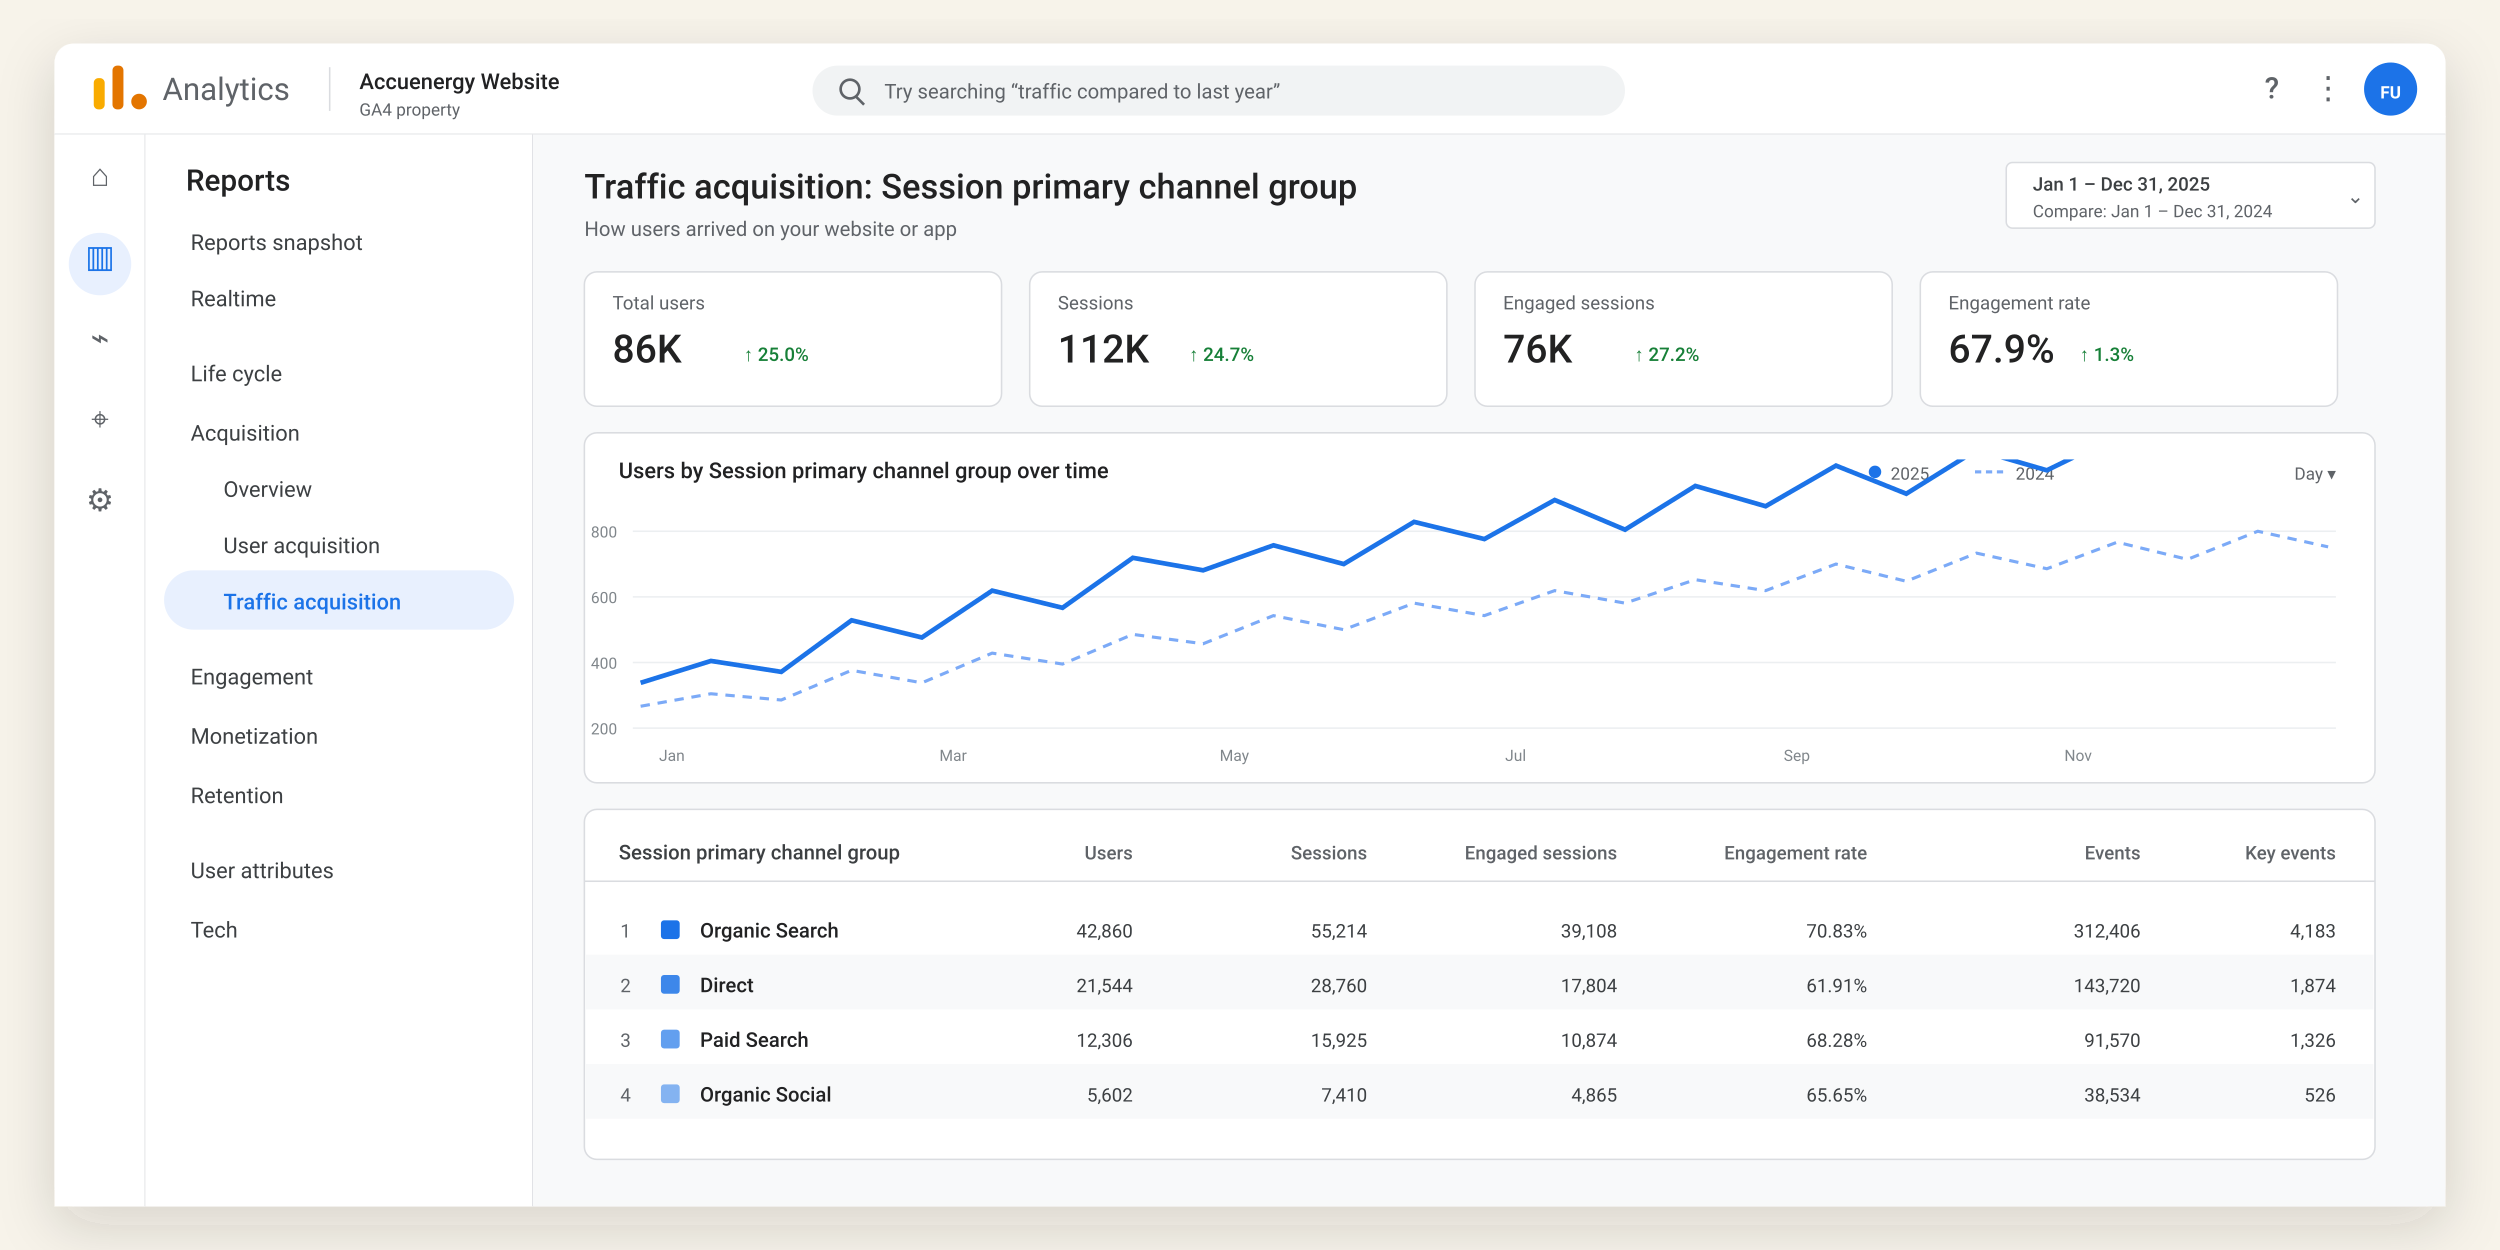
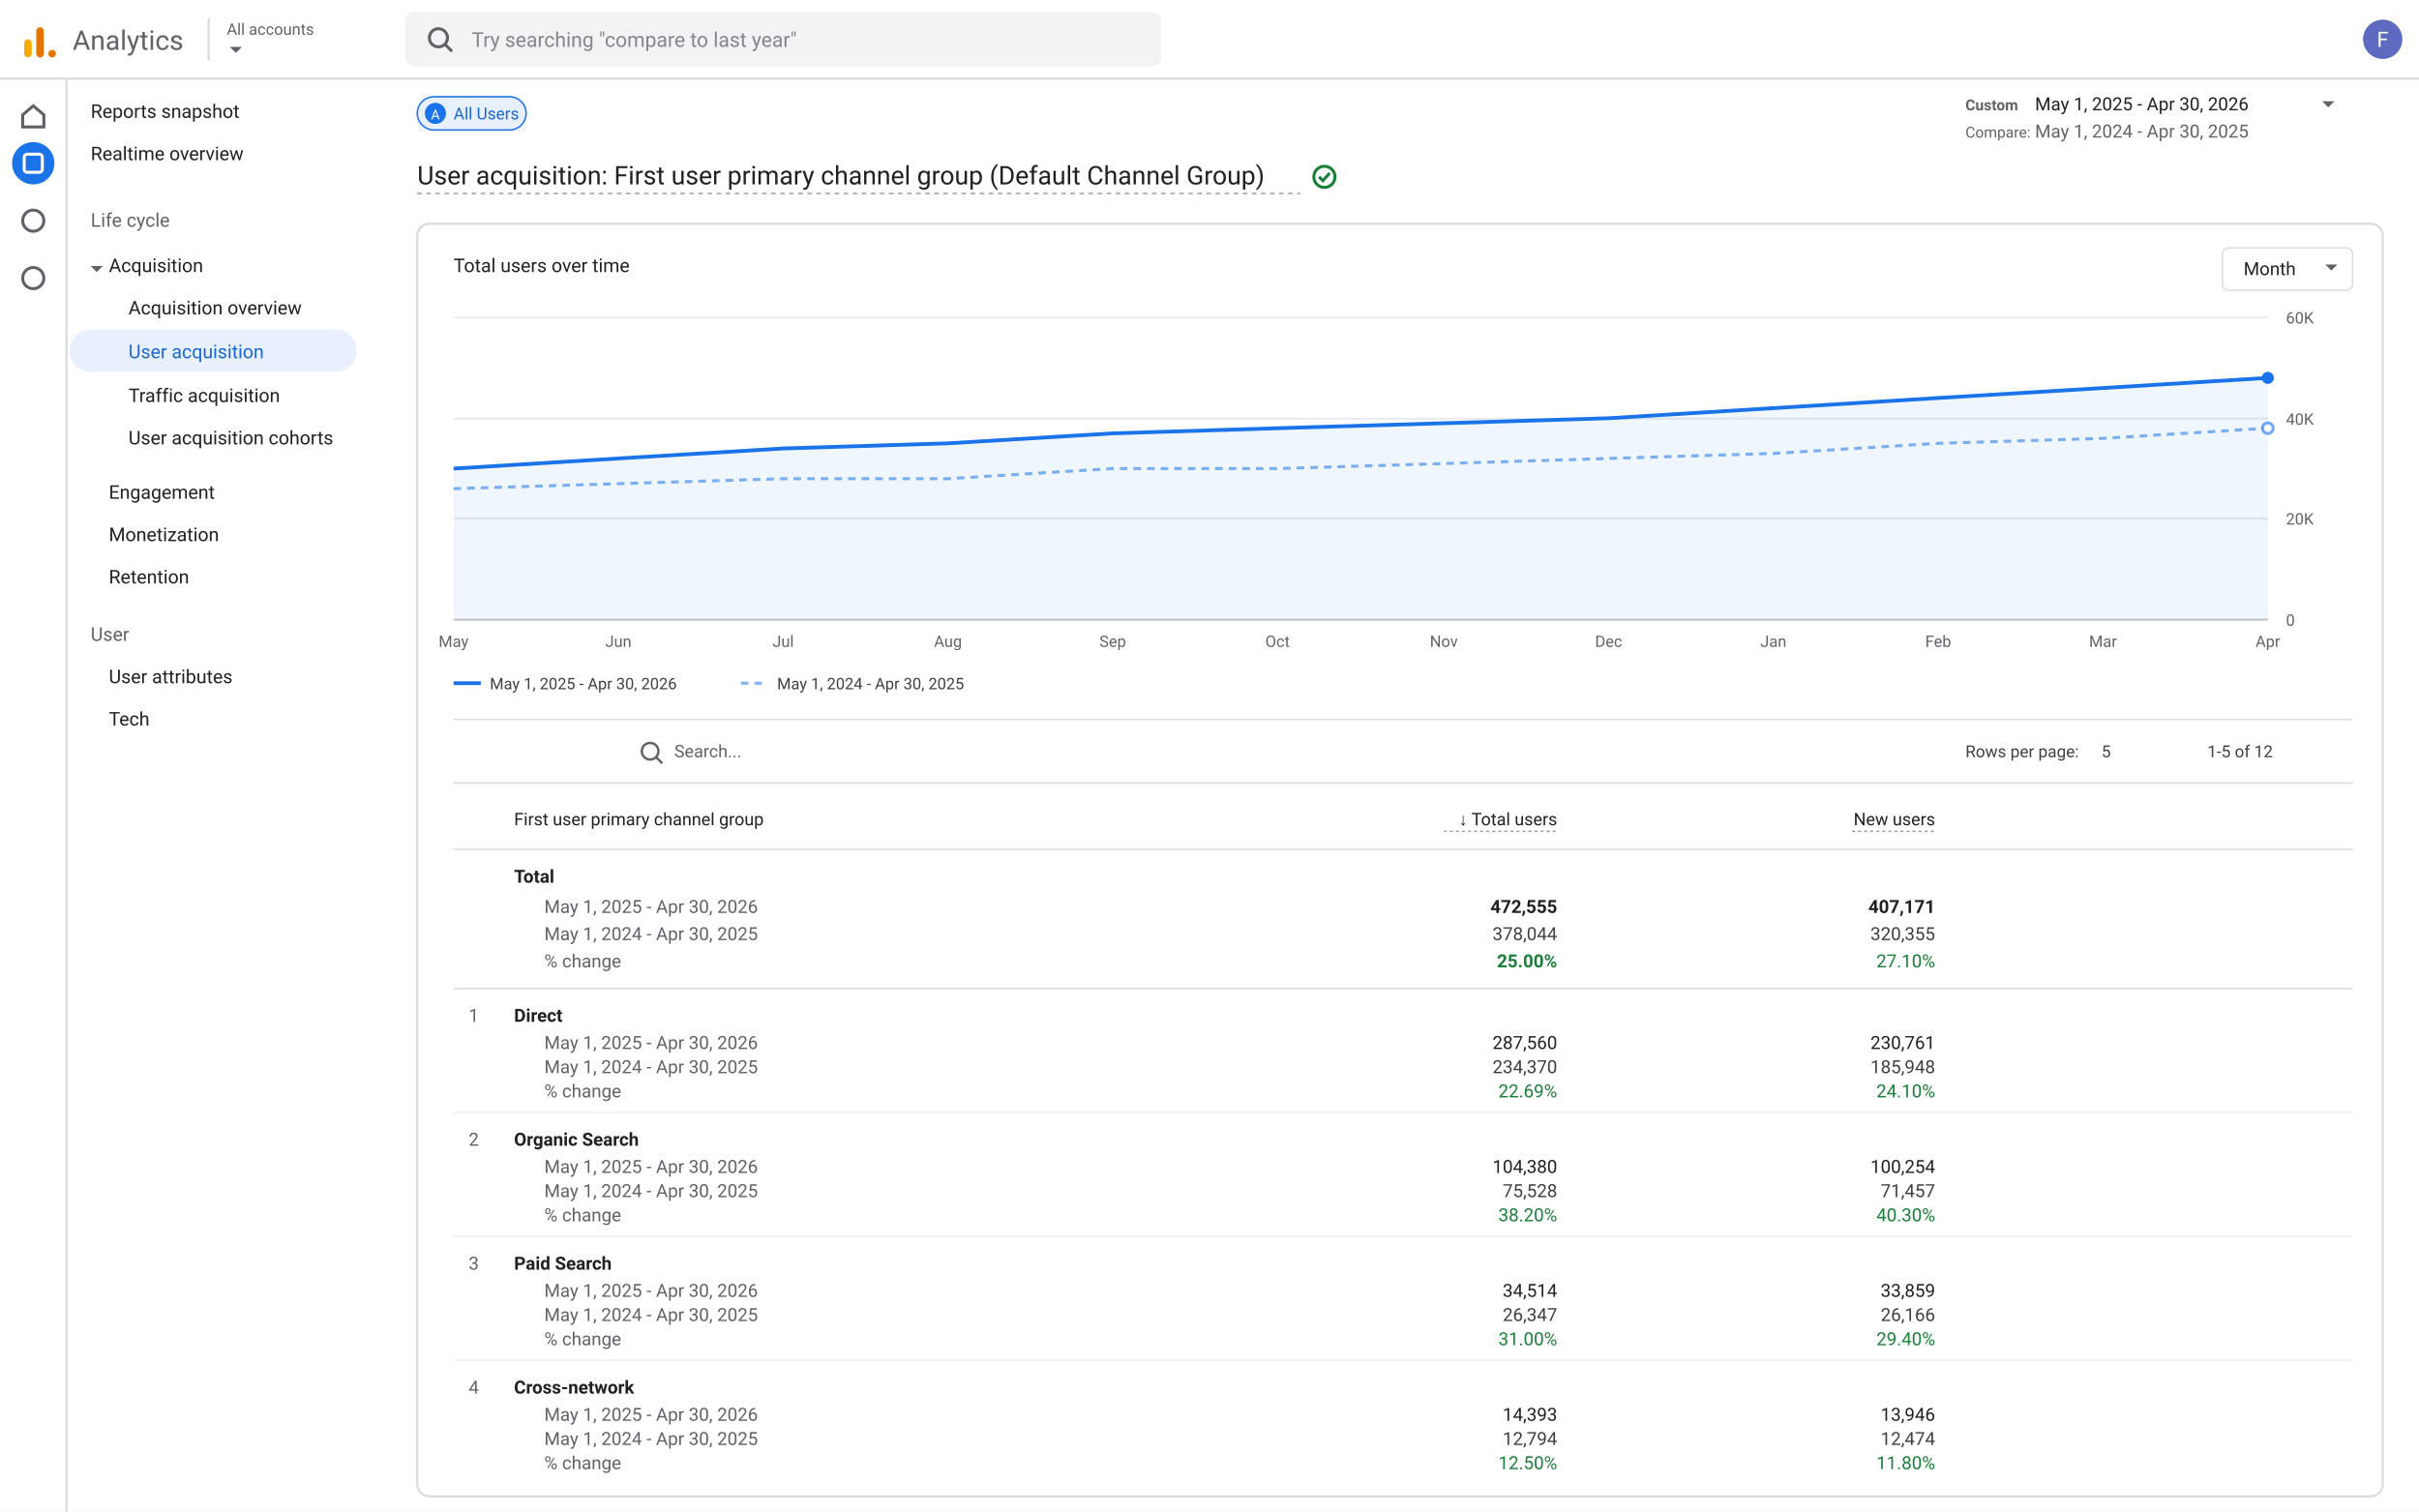
- <svg xmlns="http://www.w3.org/2000/svg" width="1600" height="800" viewBox="0 0 1600 800" font-family="Roboto, Arial, sans-serif">
-   <defs>
-     <filter id="s" x="-10%" y="-10%" width="120%" height="125%">
-       <feDropShadow dx="0" dy="12" stdDeviation="18" flood-color="#202124" flood-opacity=".16" />
-     </filter>
-     <clipPath id="plot">
-       <rect x="405" y="294" width="1090" height="185" />
-     </clipPath>
-   </defs>
-   <rect x="0" y="0" width="1600" height="800" rx="0" fill="#f7f3ea" />
-   <g filter="url(#s)">
-     <rect x="35" y="28" width="1530" height="744" rx="12" fill="#f8f9fa" />
-     <rect x="35" y="28" width="1530" height="58" rx="12" fill="#fff" />
-     <rect x="35" y="74" width="1530" height="12" rx="0" fill="#fff" />
-     <line x1="35" y1="86" x2="1565" y2="86" stroke="#dadce0" stroke-width="1" />
-     <rect x="60" y="50" width="7" height="20" rx="3" fill="#f9ab00" />
-     <rect x="72" y="42" width="7" height="28" rx="3" fill="#e37400" />
-     <circle cx="89" cy="65" r="5" fill="#e37400" />
-     <text x="104" y="64" font-size="20" fill="#5f6368" font-weight="400" text-anchor="start">Analytics</text>
-     <line x1="211" y1="43" x2="211" y2="71" stroke="#dadce0" stroke-width="1" />
-     <text x="230" y="57" font-size="14" fill="#202124" font-weight="500" text-anchor="start">Accuenergy Website</text>
-     <text x="230" y="74" font-size="11" fill="#5f6368" font-weight="400" text-anchor="start">GA4 property</text>
-     <rect x="520" y="42" width="520" height="32" rx="16" fill="#f1f3f4" />
-     <circle cx="544" cy="57" r="6" fill="none" stroke="#5f6368" stroke-width="1.7" />
-     <line x1="548" y1="62" x2="553" y2="67" stroke="#5f6368" stroke-width="1.7" />
-     <text x="566" y="63" font-size="13" fill="#5f6368" font-weight="400" text-anchor="start">Try searching “traffic compared to last year”</text>
-     <text x="1454" y="63" font-size="19" fill="#5f6368" font-weight="500" text-anchor="middle">?</text>
-     <text x="1490" y="63" font-size="20" fill="#5f6368" font-weight="500" text-anchor="middle">⋮</text>
-     <circle cx="1530" cy="57" r="17" fill="#1a73e8" />
-     <text x="1530" y="63" font-size="11" fill="#fff" font-weight="700" text-anchor="middle">FU</text>
-     <rect x="35" y="86" width="58" height="686" rx="0" fill="#fff" />
-     <line x1="93" y1="86" x2="93" y2="772" stroke="#dadce0" stroke-width="1" />
-     <text x="64" y="119" font-size="20" fill="#5f6368" font-weight="500" text-anchor="middle">⌂</text>
-     <rect x="44" y="149" width="40" height="40" rx="20" fill="#e8f0fe" />
-     <text x="64" y="171" font-size="20" fill="#1a73e8" font-weight="500" text-anchor="middle">▥</text>
-     <text x="64" y="223" font-size="20" fill="#5f6368" font-weight="500" text-anchor="middle">⌁</text>
-     <text x="64" y="275" font-size="20" fill="#5f6368" font-weight="500" text-anchor="middle">⌖</text>
-     <text x="64" y="327" font-size="20" fill="#5f6368" font-weight="500" text-anchor="middle">⚙</text>
-     <rect x="93" y="86" width="248" height="686" rx="0" fill="#fff" />
-     <line x1="341" y1="86" x2="341" y2="772" stroke="#dadce0" stroke-width="1" />
-     <text x="119" y="122" font-size="19" fill="#202124" font-weight="500" text-anchor="start">Reports</text>
-     <text x="122" y="160" font-size="14" fill="#3c4043" font-weight="400" text-anchor="start">Reports snapshot</text>
-     <text x="122" y="196" font-size="14" fill="#3c4043" font-weight="400" text-anchor="start">Realtime</text>
-     <text x="122" y="244" font-size="14" fill="#3c4043" font-weight="400" text-anchor="start">Life cycle</text>
-     <text x="122" y="282" font-size="14" fill="#3c4043" font-weight="400" text-anchor="start">Acquisition</text>
-     <text x="143" y="318" font-size="14" fill="#3c4043" font-weight="400" text-anchor="start">Overview</text>
-     <text x="143" y="354" font-size="14" fill="#3c4043" font-weight="400" text-anchor="start">User acquisition</text>
-     <rect x="105" y="365" width="224" height="38" rx="19" fill="#e8f0fe" />
-     <text x="143" y="390" font-size="14" fill="#1a73e8" font-weight="500" text-anchor="start">Traffic acquisition</text>
-     <text x="122" y="438" font-size="14" fill="#3c4043" font-weight="400" text-anchor="start">Engagement</text>
-     <text x="122" y="476" font-size="14" fill="#3c4043" font-weight="400" text-anchor="start">Monetization</text>
-     <text x="122" y="514" font-size="14" fill="#3c4043" font-weight="400" text-anchor="start">Retention</text>
-     <text x="122" y="562" font-size="14" fill="#3c4043" font-weight="400" text-anchor="start">User attributes</text>
-     <text x="122" y="600" font-size="14" fill="#3c4043" font-weight="400" text-anchor="start">Tech</text>
-     <rect x="341" y="86" width="1224" height="686" rx="0" fill="#f8f9fa" />
-     <text x="374" y="127" font-size="22" fill="#202124" font-weight="500" text-anchor="start">Traffic acquisition: Session primary channel group</text>
-     <text x="374" y="151" font-size="13" fill="#5f6368" font-weight="400" text-anchor="start">How users arrived on your website or app</text>
-     <rect x="1284" y="104" width="236" height="42" rx="4" fill="#fff" stroke="#dadce0" stroke-width="1" />
-     <text x="1301" y="122" font-size="12" fill="#3c4043" font-weight="500" text-anchor="start">Jan 1 – Dec 31, 2025</text>
-     <text x="1301" y="139" font-size="11" fill="#5f6368" font-weight="400" text-anchor="start">Compare: Jan 1 – Dec 31, 2024</text>
-     <text x="1502" y="130" font-size="13" fill="#5f6368" font-weight="400" text-anchor="start">⌄</text>
-     <rect x="374" y="174" width="267" height="86" rx="8" fill="#fff" stroke="#dadce0" stroke-width="1" />
-     <text x="392" y="198" font-size="12" fill="#5f6368" font-weight="400" text-anchor="start">Total users</text>
-     <text x="392" y="232" font-size="25" fill="#202124" font-weight="500" text-anchor="start">86K</text>
-     <text x="476" y="231" font-size="12" fill="#188038" font-weight="500" text-anchor="start">↑ 25.0%</text>
-     <rect x="659" y="174" width="267" height="86" rx="8" fill="#fff" stroke="#dadce0" stroke-width="1" />
-     <text x="677" y="198" font-size="12" fill="#5f6368" font-weight="400" text-anchor="start">Sessions</text>
-     <text x="677" y="232" font-size="25" fill="#202124" font-weight="500" text-anchor="start">112K</text>
-     <text x="761" y="231" font-size="12" fill="#188038" font-weight="500" text-anchor="start">↑ 24.7%</text>
-     <rect x="944" y="174" width="267" height="86" rx="8" fill="#fff" stroke="#dadce0" stroke-width="1" />
-     <text x="962" y="198" font-size="12" fill="#5f6368" font-weight="400" text-anchor="start">Engaged sessions</text>
-     <text x="962" y="232" font-size="25" fill="#202124" font-weight="500" text-anchor="start">76K</text>
-     <text x="1046" y="231" font-size="12" fill="#188038" font-weight="500" text-anchor="start">↑ 27.2%</text>
-     <rect x="1229" y="174" width="267" height="86" rx="8" fill="#fff" stroke="#dadce0" stroke-width="1" />
-     <text x="1247" y="198" font-size="12" fill="#5f6368" font-weight="400" text-anchor="start">Engagement rate</text>
-     <text x="1247" y="232" font-size="25" fill="#202124" font-weight="500" text-anchor="start">67.9%</text>
-     <text x="1331" y="231" font-size="12" fill="#188038" font-weight="500" text-anchor="start">↑ 1.3%</text>
-     <rect x="374" y="277" width="1146" height="224" rx="8" fill="#fff" stroke="#dadce0" stroke-width="1" />
-     <text x="396" y="306" font-size="14" fill="#202124" font-weight="500" text-anchor="start">Users by Session primary channel group over time</text>
-     <circle cx="1200" cy="302" r="4" fill="#1a73e8" />
-     <text x="1210" y="307" font-size="11" fill="#5f6368" font-weight="400" text-anchor="start">2025</text>
-     <line x1="1264" y1="302" x2="1282" y2="302" stroke="#7baaf7" stroke-width="2" stroke-dasharray="4 3" />
-     <text x="1290" y="307" font-size="11" fill="#5f6368" font-weight="400" text-anchor="start">2024</text>
-     <text x="1495" y="307" font-size="11" fill="#5f6368" font-weight="400" text-anchor="end">Day ▾</text>
-     <line x1="405" y1="340" x2="1495" y2="340" stroke="#eceff1" stroke-width="1" />
-     <text x="395" y="344" font-size="10" fill="#80868b" font-weight="400" text-anchor="end">800</text>
-     <line x1="405" y1="382" x2="1495" y2="382" stroke="#eceff1" stroke-width="1" />
-     <text x="395" y="386" font-size="10" fill="#80868b" font-weight="400" text-anchor="end">600</text>
-     <line x1="405" y1="424" x2="1495" y2="424" stroke="#eceff1" stroke-width="1" />
-     <text x="395" y="428" font-size="10" fill="#80868b" font-weight="400" text-anchor="end">400</text>
-     <line x1="405" y1="466" x2="1495" y2="466" stroke="#eceff1" stroke-width="1" />
-     <text x="395" y="470" font-size="10" fill="#80868b" font-weight="400" text-anchor="end">200</text>
-     <text x="430" y="487" font-size="10" fill="#80868b" font-weight="400" text-anchor="middle">Jan</text>
-     <text x="610" y="487" font-size="10" fill="#80868b" font-weight="400" text-anchor="middle">Mar</text>
-     <text x="790" y="487" font-size="10" fill="#80868b" font-weight="400" text-anchor="middle">May</text>
-     <text x="970" y="487" font-size="10" fill="#80868b" font-weight="400" text-anchor="middle">Jul</text>
-     <text x="1150" y="487" font-size="10" fill="#80868b" font-weight="400" text-anchor="middle">Sep</text>
-     <text x="1330" y="487" font-size="10" fill="#80868b" font-weight="400" text-anchor="middle">Nov</text>
-     <polyline points="410,452 455,444 500,448 545,429 590,437 635,418 680,425 725,406 770,412 815,394 860,403 905,386 950,394 995,378 1040,386 1085,371 1130,378 1175,361 1220,372 1265,354 1310,364 1355,347 1400,358 1445,340 1490,350" fill="none" stroke="#7baaf7" stroke-width="2" stroke-dasharray="6 5" clip-path="url(#plot)" />
-     <polyline points="410,437 455,423 500,430 545,397 590,408 635,378 680,389 725,357 770,365 815,349 860,361 905,334 950,345 995,320 1040,339 1085,311 1130,324 1175,298 1220,316 1265,288 1310,301 1355,279 1400,292 1445,267 1490,281" fill="none" stroke="#1a73e8" stroke-width="3" clip-path="url(#plot)" />
-     <rect x="374" y="518" width="1146" height="224" rx="8" fill="#fff" stroke="#dadce0" stroke-width="1" />
-     <text x="396" y="550" font-size="13" fill="#3c4043" font-weight="500" text-anchor="start">Session primary channel group</text>
-     <text x="725" y="550" font-size="12" fill="#5f6368" font-weight="500" text-anchor="end">Users</text>
-     <text x="875" y="550" font-size="12" fill="#5f6368" font-weight="500" text-anchor="end">Sessions</text>
-     <text x="1035" y="550" font-size="12" fill="#5f6368" font-weight="500" text-anchor="end">Engaged sessions</text>
-     <text x="1195" y="550" font-size="12" fill="#5f6368" font-weight="500" text-anchor="end">Engagement rate</text>
-     <text x="1370" y="550" font-size="12" fill="#5f6368" font-weight="500" text-anchor="end">Events</text>
-     <text x="1495" y="550" font-size="12" fill="#5f6368" font-weight="500" text-anchor="end">Key events</text>
-     <line x1="374" y1="564" x2="1520" y2="564" stroke="#dadce0" stroke-width="1" />
-     <text x="397" y="600" font-size="12" fill="#5f6368" font-weight="400" text-anchor="start">1</text>
-     <rect x="423" y="589" width="12" height="12" rx="2" fill="#1a73e8" fill-opacity="1.0" />
-     <text x="448" y="600" font-size="13" fill="#202124" font-weight="500" text-anchor="start">Organic Search</text>
-     <text x="725" y="600" font-size="12" fill="#3c4043" font-weight="400" text-anchor="end">42,860</text>
-     <text x="875" y="600" font-size="12" fill="#3c4043" font-weight="400" text-anchor="end">55,214</text>
-     <text x="1035" y="600" font-size="12" fill="#3c4043" font-weight="400" text-anchor="end">39,108</text>
-     <text x="1195" y="600" font-size="12" fill="#3c4043" font-weight="400" text-anchor="end">70.83%</text>
-     <text x="1370" y="600" font-size="12" fill="#3c4043" font-weight="400" text-anchor="end">312,406</text>
-     <text x="1495" y="600" font-size="12" fill="#3c4043" font-weight="400" text-anchor="end">4,183</text>
-     <rect x="375" y="611" width="1144" height="35" rx="0" fill="#f8f9fa" />
-     <text x="397" y="635" font-size="12" fill="#5f6368" font-weight="400" text-anchor="start">2</text>
-     <rect x="423" y="624" width="12" height="12" rx="2" fill="#1a73e8" fill-opacity="0.84" />
-     <text x="448" y="635" font-size="13" fill="#202124" font-weight="500" text-anchor="start">Direct</text>
-     <text x="725" y="635" font-size="12" fill="#3c4043" font-weight="400" text-anchor="end">21,544</text>
-     <text x="875" y="635" font-size="12" fill="#3c4043" font-weight="400" text-anchor="end">28,760</text>
-     <text x="1035" y="635" font-size="12" fill="#3c4043" font-weight="400" text-anchor="end">17,804</text>
-     <text x="1195" y="635" font-size="12" fill="#3c4043" font-weight="400" text-anchor="end">61.91%</text>
-     <text x="1370" y="635" font-size="12" fill="#3c4043" font-weight="400" text-anchor="end">143,720</text>
-     <text x="1495" y="635" font-size="12" fill="#3c4043" font-weight="400" text-anchor="end">1,874</text>
-     <text x="397" y="670" font-size="12" fill="#5f6368" font-weight="400" text-anchor="start">3</text>
-     <rect x="423" y="659" width="12" height="12" rx="2" fill="#1a73e8" fill-opacity="0.68" />
-     <text x="448" y="670" font-size="13" fill="#202124" font-weight="500" text-anchor="start">Paid Search</text>
-     <text x="725" y="670" font-size="12" fill="#3c4043" font-weight="400" text-anchor="end">12,306</text>
-     <text x="875" y="670" font-size="12" fill="#3c4043" font-weight="400" text-anchor="end">15,925</text>
-     <text x="1035" y="670" font-size="12" fill="#3c4043" font-weight="400" text-anchor="end">10,874</text>
-     <text x="1195" y="670" font-size="12" fill="#3c4043" font-weight="400" text-anchor="end">68.28%</text>
-     <text x="1370" y="670" font-size="12" fill="#3c4043" font-weight="400" text-anchor="end">91,570</text>
-     <text x="1495" y="670" font-size="12" fill="#3c4043" font-weight="400" text-anchor="end">1,326</text>
-     <rect x="375" y="681" width="1144" height="35" rx="0" fill="#f8f9fa" />
-     <text x="397" y="705" font-size="12" fill="#5f6368" font-weight="400" text-anchor="start">4</text>
-     <rect x="423" y="694" width="12" height="12" rx="2" fill="#1a73e8" fill-opacity="0.52" />
-     <text x="448" y="705" font-size="13" fill="#202124" font-weight="500" text-anchor="start">Organic Social</text>
-     <text x="725" y="705" font-size="12" fill="#3c4043" font-weight="400" text-anchor="end">5,602</text>
-     <text x="875" y="705" font-size="12" fill="#3c4043" font-weight="400" text-anchor="end">7,410</text>
-     <text x="1035" y="705" font-size="12" fill="#3c4043" font-weight="400" text-anchor="end">4,865</text>
-     <text x="1195" y="705" font-size="12" fill="#3c4043" font-weight="400" text-anchor="end">65.65%</text>
-     <text x="1370" y="705" font-size="12" fill="#3c4043" font-weight="400" text-anchor="end">38,534</text>
-     <text x="1495" y="705" font-size="12" fill="#3c4043" font-weight="400" text-anchor="end">526</text>
+ <svg xmlns="http://www.w3.org/2000/svg" width="1600" height="1000" viewBox="0 0 1600 1000" font-family="'Google Sans', Roboto, 'Segoe UI', Arial, sans-serif">
+   <rect width="1600" height="1000" fill="#FFFFFF" />
+   <line x1="0" y1="52" x2="1600" y2="52" stroke="#DADCE0" stroke-width="1.5" />
+   <g fill="#F9AB00">
+     <rect x="16" y="26" width="5" height="12" rx="2.5" />
+   </g>
+   <g fill="#E37400">
+     <rect x="24" y="18" width="5" height="20" rx="2.5" />
+     <circle cx="34.5" cy="35.5" r="2.5" />
+   </g>
+   <text x="48" y="33" font-size="18" fill="#5F6368">Analytics</text>
+   <line x1="138" y1="12" x2="138" y2="40" stroke="#DADCE0" stroke-width="1.5" />
+   <text x="150" y="23" font-size="10.5" fill="#5F6368">All accounts</text>
+   <path d="M152 31 l4 4 4 -4" fill="#5F6368" />
+   <rect x="268" y="8" width="500" height="36" rx="6" fill="#F1F3F4" />
+   <circle cx="290" cy="25" r="6" fill="none" stroke="#5F6368" stroke-width="2" />
+   <line x1="294.5" y1="29.5" x2="299" y2="34" stroke="#5F6368" stroke-width="2" />
+   <text x="312" y="31" font-size="13.5" fill="#80868B">Try searching "compare to last year"</text>
+   <circle cx="1576" cy="26" r="13" fill="#5C6BC0" />
+   <text x="1576" y="31" font-size="14" fill="#FFFFFF" text-anchor="middle">F</text>
+   <line x1="44" y1="52" x2="44" y2="1000" stroke="#DADCE0" stroke-width="1.5" />
+   <circle cx="22" cy="108" r="14" fill="#1A73E8" />
+   <rect x="16" y="102" width="12" height="12" rx="2" fill="none" stroke="#FFFFFF" stroke-width="2" />
+   <g fill="none" stroke="#5F6368" stroke-width="2">
+     <path d="M15 76 l7 -6 7 6 v8 h-14 z" />
+     <circle cx="22" cy="146" r="7" />
+     <circle cx="22" cy="184" r="7" />
+   </g>
+   <g font-size="12.5" fill="#202124">
+     <text x="60" y="78">Reports snapshot</text>
+     <text x="60" y="106">Realtime overview</text>
+     <text x="60" y="150" fill="#5F6368">Life cycle</text>
+     <text x="72" y="180">Acquisition</text>
+     <text x="85" y="208">Acquisition overview</text>
+     <rect x="46" y="218" width="190" height="28" rx="14" fill="#E8F0FE" />
+     <text x="85" y="237" fill="#1967D2">User acquisition</text>
+     <text x="85" y="266">Traffic acquisition</text>
+     <text x="85" y="294">User acquisition cohorts</text>
+     <text x="72" y="330">Engagement</text>
+     <text x="72" y="358">Monetization</text>
+     <text x="72" y="386">Retention</text>
+     <text x="60" y="424" fill="#5F6368">User</text>
+     <text x="72" y="452">User attributes</text>
+     <text x="72" y="480">Tech</text>
+   </g>
+   <path d="M60 176 l4 4 4 -4" fill="#5F6368" />
+   <rect x="276" y="64" width="72" height="22" rx="11" fill="#E8F0FE" stroke="#1A73E8" />
+   <circle cx="288" cy="75" r="7" fill="#1A73E8" />
+   <text x="288" y="79" font-size="9" fill="#FFFFFF" text-anchor="middle">A</text>
+   <text x="300" y="79" font-size="11" fill="#1967D2">All Users</text>
+   <text x="1300" y="73" font-size="10" font-weight="700" fill="#5F6368">Custom</text>
+   <text x="1346" y="73" font-size="12" fill="#202124">May 1, 2025 - Apr 30, 2026</text>
+   <text x="1300" y="91" font-size="10" fill="#5F6368">Compare:</text>
+   <text x="1346" y="91" font-size="12" fill="#5F6368">May 1, 2024 - Apr 30, 2025</text>
+   <path d="M1536 67 l4 4 4 -4" fill="#5F6368" />
+   <text x="276" y="122" font-size="17" fill="#202124">User acquisition: First user primary channel group (Default Channel Group)</text>
+   <line x1="276" y1="128" x2="860" y2="128" stroke="#9AA0A6" stroke-dasharray="3 3" />
+   <circle cx="876" cy="117" r="7" fill="none" stroke="#188038" stroke-width="2" />
+   <path d="M872.5 117 l2.5 2.5 4.5 -5" fill="none" stroke="#188038" stroke-width="2" />
+   <rect x="276" y="148" width="1300" height="842" rx="8" fill="#FFFFFF" stroke="#DADCE0" stroke-width="1.5" />
+   <text x="300" y="180" font-size="12.5" fill="#202124">Total users over time</text>
+   <rect x="1470" y="164" width="86" height="28" rx="4" fill="#FFFFFF" stroke="#DADCE0" />
+   <text x="1484" y="182" font-size="12" fill="#202124">Month</text>
+   <path d="M1538 175 l4 4 4 -4" fill="#5F6368" />
+   <g stroke="#E8EAED" stroke-width="1.2">
+     <line x1="300" y1="210" x2="1500" y2="210" />
+     <line x1="300" y1="277" x2="1500" y2="277" />
+     <line x1="300" y1="343" x2="1500" y2="343" />
+   </g>
+   <line x1="300" y1="410" x2="1500" y2="410" stroke="#BDC1C6" stroke-width="1.2" />
+   <g font-size="10.5" fill="#5F6368">
+     <text x="1512" y="214">60K</text>
+     <text x="1512" y="281">40K</text>
+     <text x="1512" y="347">20K</text>
+     <text x="1512" y="414">0</text>
+   </g>
+   <path d="M300 310 L409 303.3 L518 296.7 L627 293.3 L736 286.7 L845 283.3 L955 280 L1064 276.7 L1173 270 L1282 263.3 L1391 256.7 L1500 250 L1500 410 L300 410 Z" fill="#1A73E8" fill-opacity=".07" />
+   <path d="M300 323.3 L409 320 L518 316.7 L627 316.7 L736 310 L845 310 L955 306.7 L1064 303.3 L1173 300 L1282 293.3 L1391 290 L1500 283.3" fill="none" stroke="#1A73E8" stroke-opacity=".55" stroke-width="2" stroke-dasharray="5 4" />
+   <path d="M300 310 L409 303.3 L518 296.7 L627 293.3 L736 286.7 L845 283.3 L955 280 L1064 276.7 L1173 270 L1282 263.3 L1391 256.7 L1500 250" fill="none" stroke="#1A73E8" stroke-width="2.5" stroke-linejoin="round" />
+   <circle cx="1500" cy="250" r="4" fill="#1A73E8" />
+   <circle cx="1500" cy="283.3" r="3.5" fill="#FFFFFF" stroke="#1A73E8" stroke-opacity=".6" stroke-width="2" />
+   <g font-size="10.5" fill="#5F6368" text-anchor="middle">
+     <text x="300" y="428">May</text>
+     <text x="409" y="428">Jun</text>
+     <text x="518" y="428">Jul</text>
+     <text x="627" y="428">Aug</text>
+     <text x="736" y="428">Sep</text>
+     <text x="845" y="428">Oct</text>
+     <text x="955" y="428">Nov</text>
+     <text x="1064" y="428">Dec</text>
+     <text x="1173" y="428">Jan</text>
+     <text x="1282" y="428">Feb</text>
+     <text x="1391" y="428">Mar</text>
+     <text x="1500" y="428">Apr</text>
+   </g>
+   <g font-size="10.5" fill="#3C4043">
+     <line x1="300" y1="452" x2="318" y2="452" stroke="#1A73E8" stroke-width="2.5" />
+     <text x="324" y="456">May 1, 2025 - Apr 30, 2026</text>
+     <line x1="490" y1="452" x2="508" y2="452" stroke="#1A73E8" stroke-opacity=".55" stroke-width="2" stroke-dasharray="5 4" />
+     <text x="514" y="456">May 1, 2024 - Apr 30, 2025</text>
+   </g>
+   <line x1="300" y1="476" x2="1556" y2="476" stroke="#DADCE0" />
+   <circle cx="430" cy="497" r="5.5" fill="none" stroke="#5F6368" stroke-width="1.6" />
+   <line x1="434" y1="501" x2="438" y2="505" stroke="#5F6368" stroke-width="1.6" />
+   <text x="446" y="501" font-size="11.5" fill="#5F6368">Search...</text>
+   <g font-size="11" fill="#3C4043">
+     <text x="1300" y="501">Rows per page:</text>
+     <text x="1390" y="501">5</text>
+     <text x="1460" y="501">1-5 of 12</text>
+   </g>
+   <line x1="300" y1="518" x2="1556" y2="518" stroke="#DADCE0" />
+   <g font-size="11.5" fill="#202124">
+     <text x="340" y="546">First user primary channel group</text>
+     <text x="1030" y="546" text-anchor="end">↓ Total users</text>
+     <line x1="955" y1="550" x2="1030" y2="550" stroke="#9AA0A6" stroke-dasharray="2 2" />
+     <text x="1280" y="546" text-anchor="end">New users</text>
+     <line x1="1225" y1="550" x2="1280" y2="550" stroke="#9AA0A6" stroke-dasharray="2 2" />
+   </g>
+   <line x1="300" y1="562" x2="1556" y2="562" stroke="#DADCE0" />
+   <g font-size="12">
+     <text x="340" y="584" font-weight="700" fill="#202124">Total</text>
+     <text x="360" y="604" fill="#5F6368">May 1, 2025 - Apr 30, 2026</text>
+     <text x="1030" y="604" text-anchor="end" font-weight="700" fill="#202124">472,555</text>
+     <text x="1280" y="604" text-anchor="end" font-weight="700" fill="#202124">407,171</text>
+     <text x="360" y="622" fill="#5F6368">May 1, 2024 - Apr 30, 2025</text>
+     <text x="1030" y="622" text-anchor="end" fill="#3C4043">378,044</text>
+     <text x="1280" y="622" text-anchor="end" fill="#3C4043">320,355</text>
+     <text x="360" y="640" fill="#5F6368">% change</text>
+     <text x="1030" y="640" text-anchor="end" font-weight="700" fill="#188038">25.00%</text>
+     <text x="1280" y="640" text-anchor="end" fill="#188038">27.10%</text>
+   </g>
+   <line x1="300" y1="654" x2="1556" y2="654" stroke="#DADCE0" />
+   <g font-size="12">
+     <g transform="translate(0,654)">
+       <text x="310" y="22" fill="#5F6368">1</text>
+       <text x="340" y="22" font-weight="700" fill="#202124">Direct</text>
+       <text x="360" y="40" fill="#5F6368">May 1, 2025 - Apr 30, 2026</text>
+       <text x="1030" y="40" text-anchor="end" fill="#202124">287,560</text>
+       <text x="1280" y="40" text-anchor="end" fill="#202124">230,761</text>
+       <text x="360" y="56" fill="#5F6368">May 1, 2024 - Apr 30, 2025</text>
+       <text x="1030" y="56" text-anchor="end" fill="#3C4043">234,370</text>
+       <text x="1280" y="56" text-anchor="end" fill="#3C4043">185,948</text>
+       <text x="360" y="72" fill="#5F6368">% change</text>
+       <text x="1030" y="72" text-anchor="end" fill="#188038">22.69%</text>
+       <text x="1280" y="72" text-anchor="end" fill="#188038">24.10%</text>
+       <line x1="300" y1="82" x2="1556" y2="82" stroke="#EEF0F2" />
+     </g>
+     <g transform="translate(0,736)">
+       <text x="310" y="22" fill="#5F6368">2</text>
+       <text x="340" y="22" font-weight="700" fill="#202124">Organic Search</text>
+       <text x="360" y="40" fill="#5F6368">May 1, 2025 - Apr 30, 2026</text>
+       <text x="1030" y="40" text-anchor="end" fill="#202124">104,380</text>
+       <text x="1280" y="40" text-anchor="end" fill="#202124">100,254</text>
+       <text x="360" y="56" fill="#5F6368">May 1, 2024 - Apr 30, 2025</text>
+       <text x="1030" y="56" text-anchor="end" fill="#3C4043">75,528</text>
+       <text x="1280" y="56" text-anchor="end" fill="#3C4043">71,457</text>
+       <text x="360" y="72" fill="#5F6368">% change</text>
+       <text x="1030" y="72" text-anchor="end" fill="#188038">38.20%</text>
+       <text x="1280" y="72" text-anchor="end" fill="#188038">40.30%</text>
+       <line x1="300" y1="82" x2="1556" y2="82" stroke="#EEF0F2" />
+     </g>
+     <g transform="translate(0,818)">
+       <text x="310" y="22" fill="#5F6368">3</text>
+       <text x="340" y="22" font-weight="700" fill="#202124">Paid Search</text>
+       <text x="360" y="40" fill="#5F6368">May 1, 2025 - Apr 30, 2026</text>
+       <text x="1030" y="40" text-anchor="end" fill="#202124">34,514</text>
+       <text x="1280" y="40" text-anchor="end" fill="#202124">33,859</text>
+       <text x="360" y="56" fill="#5F6368">May 1, 2024 - Apr 30, 2025</text>
+       <text x="1030" y="56" text-anchor="end" fill="#3C4043">26,347</text>
+       <text x="1280" y="56" text-anchor="end" fill="#3C4043">26,166</text>
+       <text x="360" y="72" fill="#5F6368">% change</text>
+       <text x="1030" y="72" text-anchor="end" fill="#188038">31.00%</text>
+       <text x="1280" y="72" text-anchor="end" fill="#188038">29.40%</text>
+       <line x1="300" y1="82" x2="1556" y2="82" stroke="#EEF0F2" />
+     </g>
+     <g transform="translate(0,900)">
+       <text x="310" y="22" fill="#5F6368">4</text>
+       <text x="340" y="22" font-weight="700" fill="#202124">Cross-network</text>
+       <text x="360" y="40" fill="#5F6368">May 1, 2025 - Apr 30, 2026</text>
+       <text x="1030" y="40" text-anchor="end" fill="#202124">14,393</text>
+       <text x="1280" y="40" text-anchor="end" fill="#202124">13,946</text>
+       <text x="360" y="56" fill="#5F6368">May 1, 2024 - Apr 30, 2025</text>
+       <text x="1030" y="56" text-anchor="end" fill="#3C4043">12,794</text>
+       <text x="1280" y="56" text-anchor="end" fill="#3C4043">12,474</text>
+       <text x="360" y="72" fill="#5F6368">% change</text>
+       <text x="1030" y="72" text-anchor="end" fill="#188038">12.50%</text>
+       <text x="1280" y="72" text-anchor="end" fill="#188038">11.80%</text>
+     </g>
  </g>
</svg>
